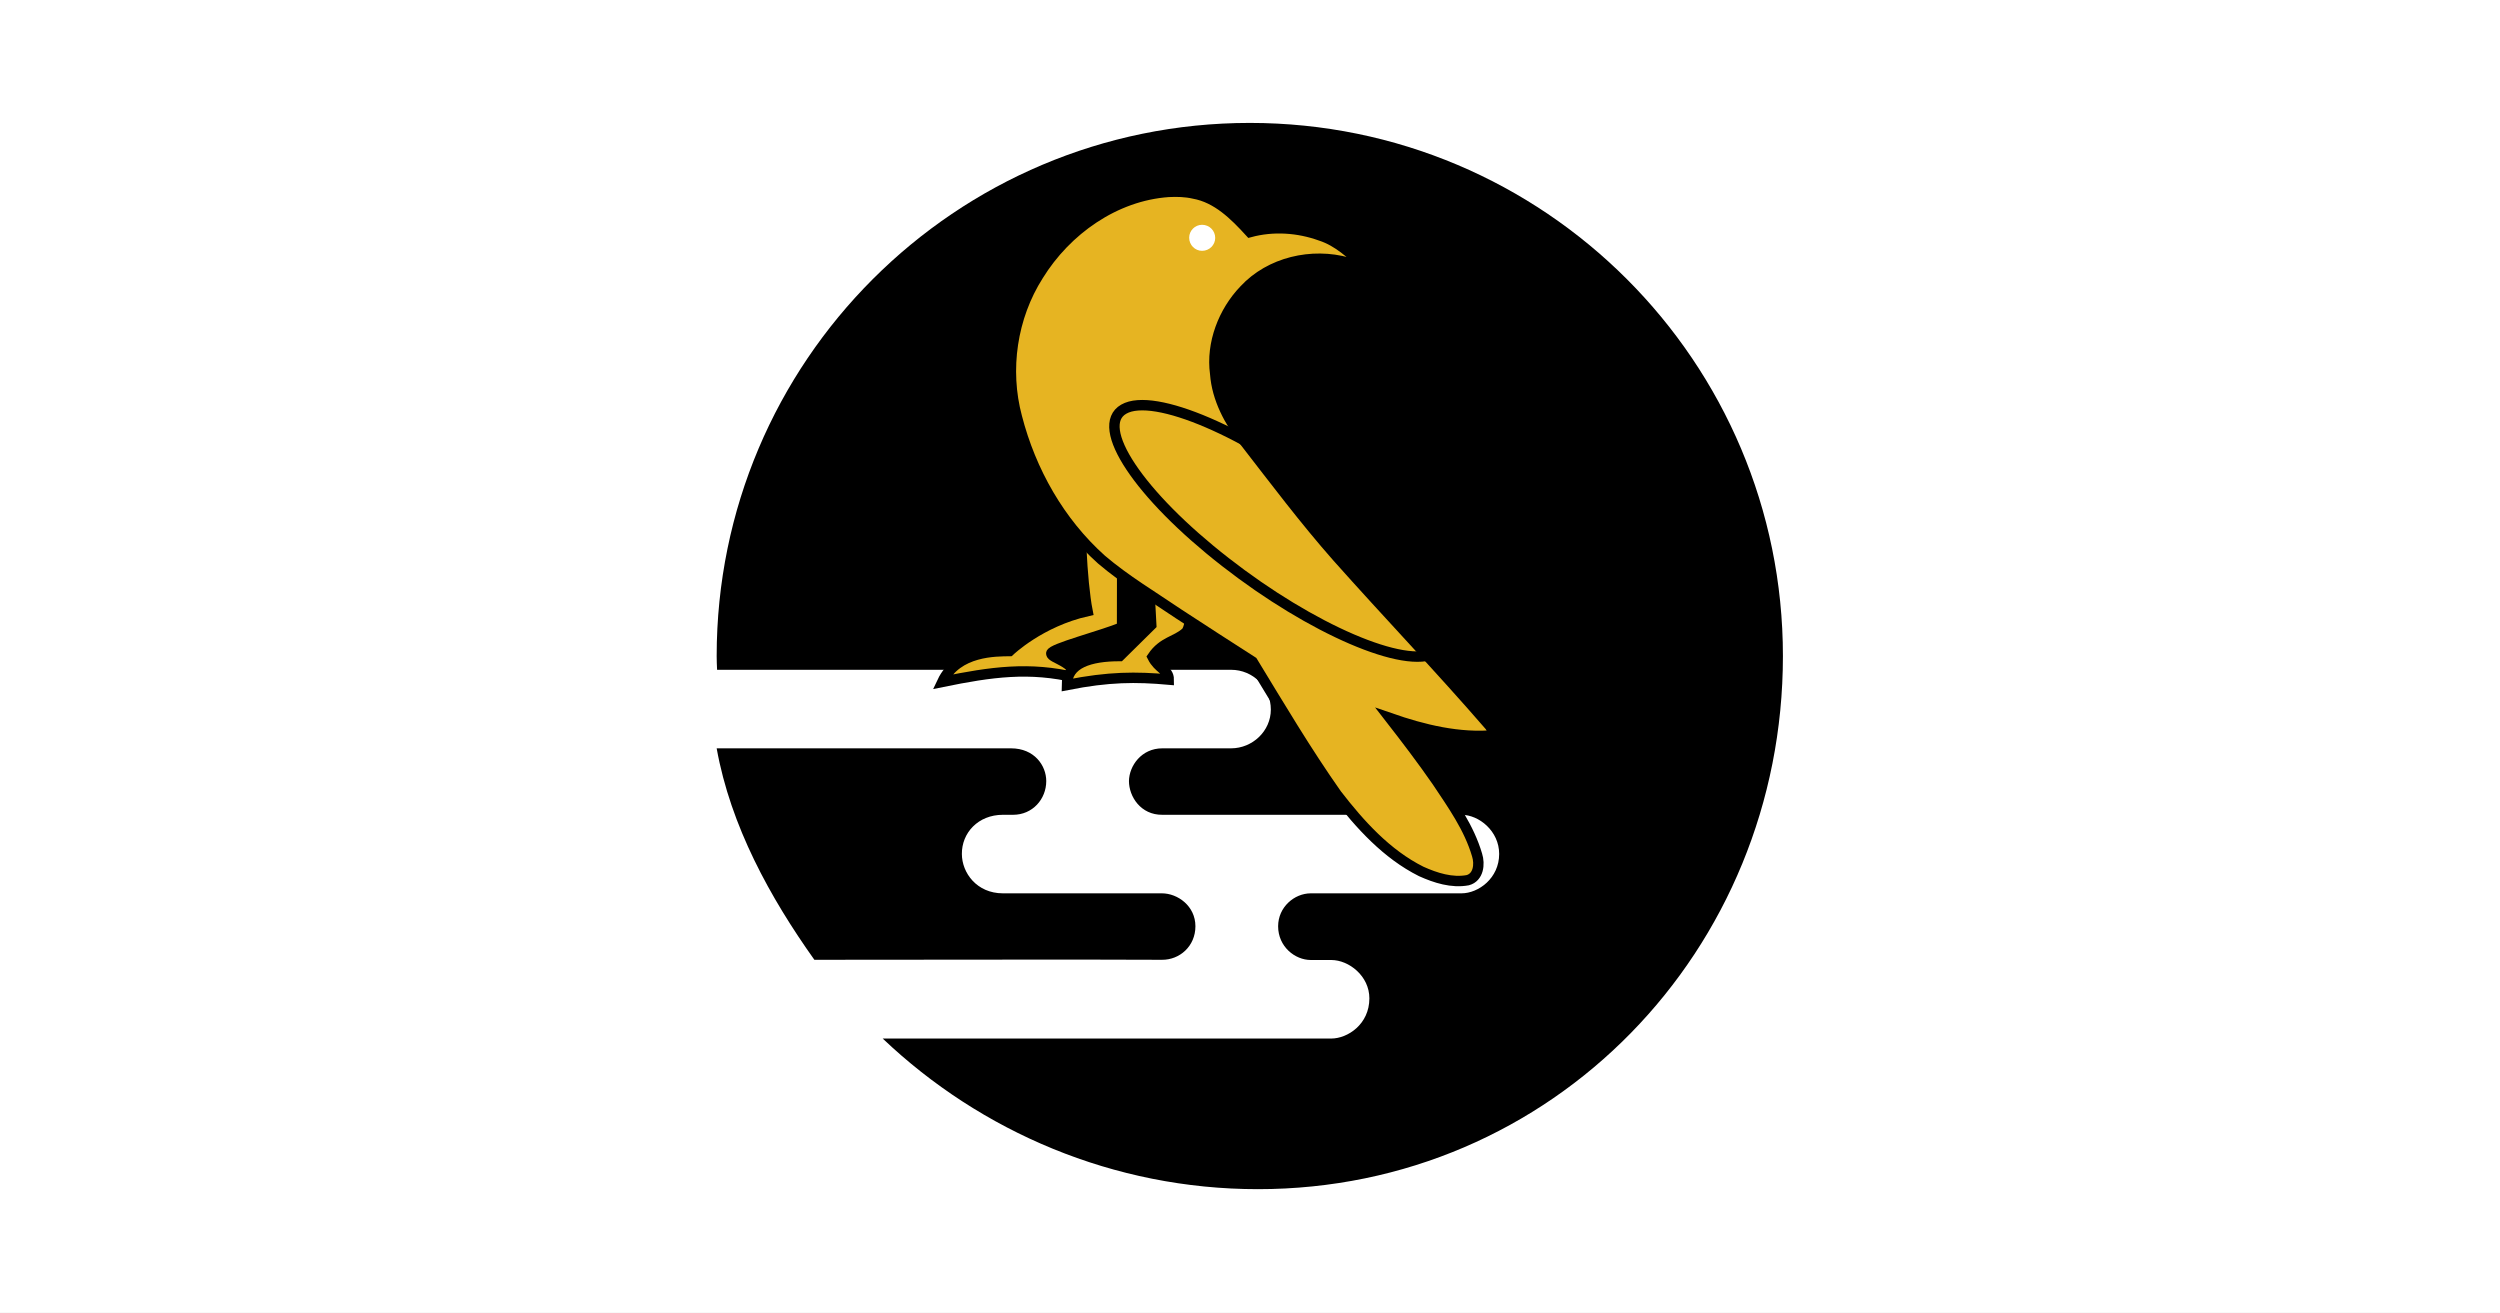
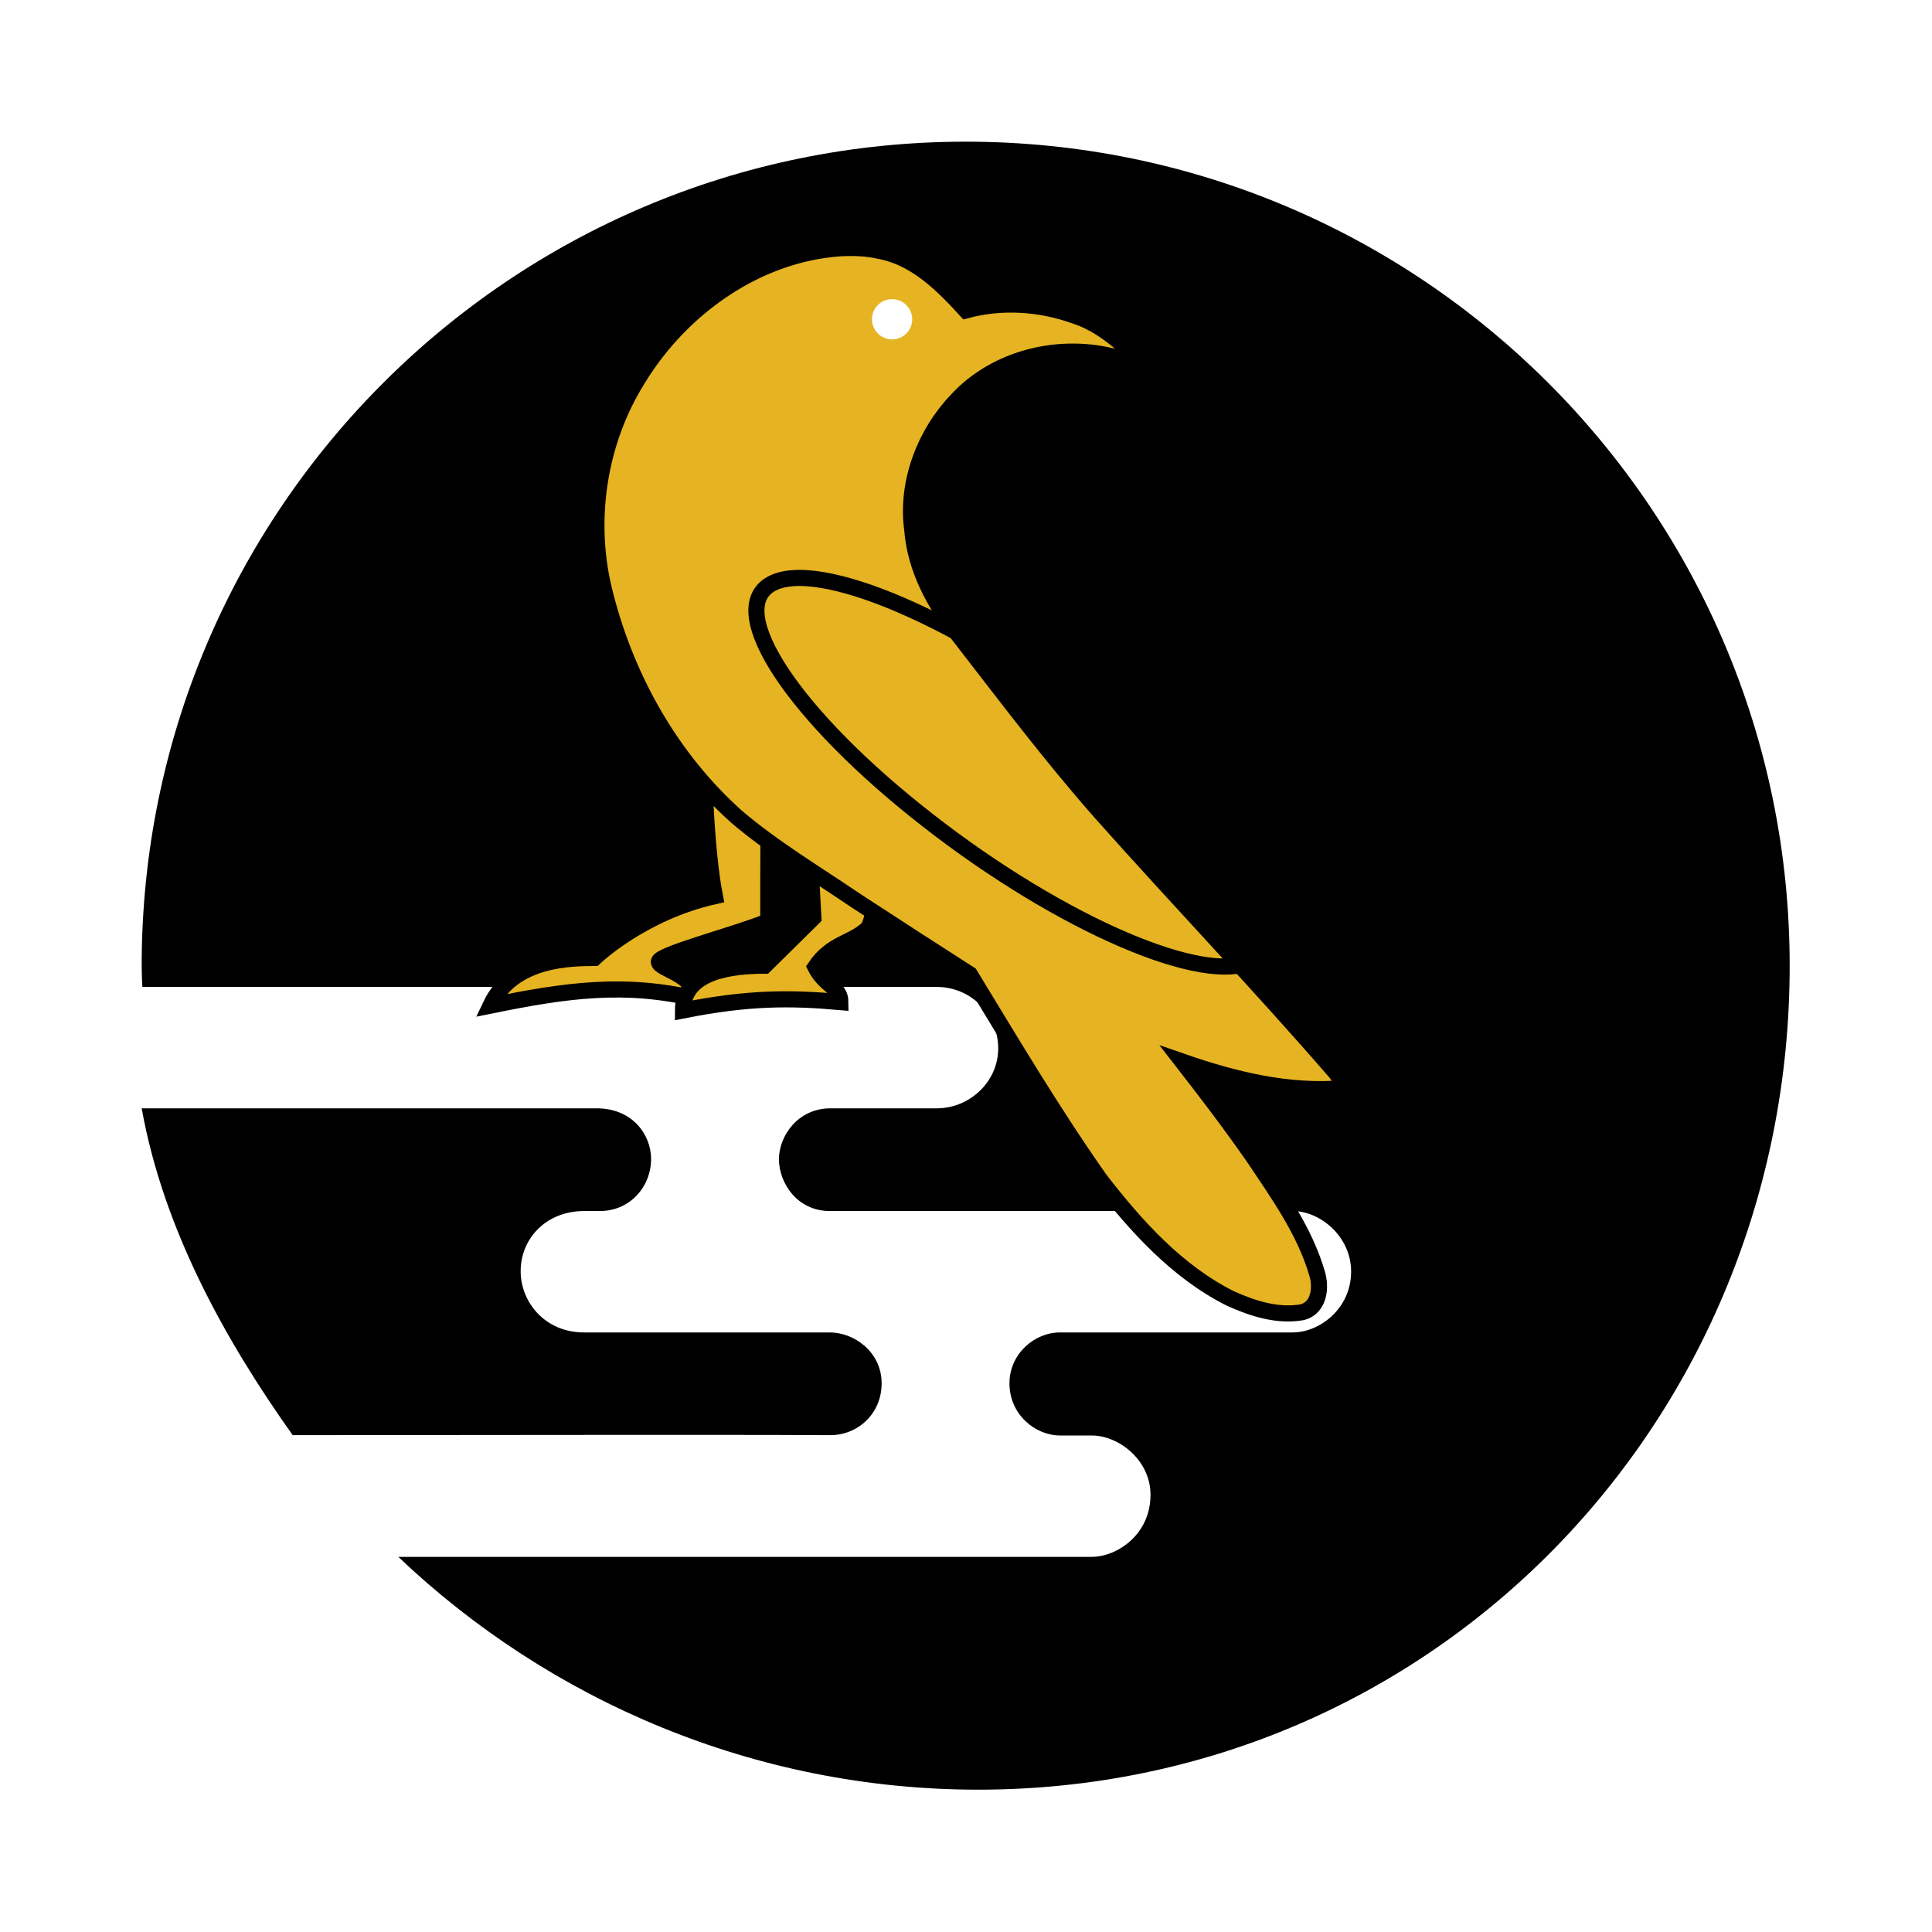
- <svg xmlns="http://www.w3.org/2000/svg" version="1.2" viewBox="0 0 1200 630" width="1200" height="630">
+ <svg xmlns="http://www.w3.org/2000/svg" version="1.2" viewBox="0 0 600 600" width="600" height="600">
  <style>.a{fill:#fff}.b{fill:#e6b422;stroke:#000;stroke-linecap:square;stroke-width:5}.c{fill:none;stroke:#000;stroke-width:5}</style>
-   <path fill-rule="evenodd" class="a" d="m1200 0v630h-1200v-630z" />
-   <path d="m423.7 498.5c47 44.7 110.8 72.3 180.1 72.3 141.3 0 252-114.5 252-255.9 0-141.3-114.5-255.9-255.9-255.9-141.3 0-255.9 114.6-255.9 255.9 0 2.2 0.1 4.4 0.2 6.6h246.7c10.6 0 19.1 8.5 19.1 19.1 0 10.3-8.8 18.6-19.1 18.6h-33c-10 0-15.9 8.4-16 15.7 0 7.5 5.7 16.3 16 16.2h143.6c8.4 0 18.1 7.8 18.1 18.8 0 11.6-9.9 18.9-18.1 18.9-8.3 0-63.6 0-72.3 0-8 0-15.7 6.7-15.7 15.8 0 9.8 8.1 16.2 15.7 16.2h9.8c8.5 0 18.3 7.7 18.3 18.4 0 12.5-10.5 19.3-18.3 19.3-6.8 0-138.9 0-215.3 0zm-32.8-37.8c53.9 0 131.8-0.2 166.8 0 8.5 0.1 16.1-6.5 16.1-16.1 0-9.7-8.5-15.8-16.1-15.8h-76.3c-12.5 0-19.7-9.8-19.7-18.9-0.1-10 7.7-18.8 19.7-18.8h4.9c9.3 0 15.9-7.5 15.9-16.2 0-7.4-5.7-15.7-16.9-15.7h-141.3c6.7 37.3 25.7 71.7 46.9 101.5z" />
-   <path class="b" d="m519.8 245.6c-2.1 0-0.6 33.5 2.2 47.7-22.8 5.1-37.4 19.2-37.4 19.2-6.3 0.1-25.2-0.3-32.3 14.8 23.6-4.8 41.8-7.4 64.3-2-1-7.8-11.9-9.3-12-11.6-0.1-2.3 24.4-8.6 34-12.6 0-15.3 0-32.2 0.3-47.6-6.3-3.5-11.9-7.1-18.3-10.6q-0.4 1.3-0.8 2.7z" />
-   <path class="b" d="m551.2 273.9l1.4 26.1-15.1 14.9c-14.4 0-25.4 3.5-25.4 13.9 20.2-4 33.1-4 48.9-2.6 0-4.7-4.9-5.1-7.8-10.9 5-7.4 11.3-7.4 16-11.7 3.3-3 2.9-21.4 2.9-29.4-7.9 0-13.4-0.3-20.9-0.3 0.2 1.8 0 0 0 0z" />
-   <path class="b" d="m560.9 92.1c-25.8 1.8-49.1 18.4-62.5 40.1-12.7 20-16.4 45.2-10.3 68 6.7 26 20.5 50.4 40.6 68.4 11.5 9.8 24.6 17.6 37.1 26.1q17.6 11.5 35.4 22.9c13.1 21.5 25.9 43.1 40.4 63.7 11.2 14.5 24 28.7 40.6 37 6.9 3.1 14.7 5.6 22.3 4.2 5.2-1.4 5.9-7.7 4.5-12.1-3.8-13-11.8-24.2-19.2-35.3-7.2-10.4-14.9-20.5-22.6-30.4 16.1 5.6 33.2 9.8 50.4 8.2 2.9 0.1-2-3.2-2.6-4.6-23.8-27.5-48.9-53.7-73.1-80.9-15.7-17.8-29.9-36.7-44.4-55.4-7.4-9.7-13.3-20.5-14.2-32.6-2-14.6 4-29.9 13.9-40.2 12.4-13.4 32.5-18 49.9-13.1q4 0.9 8.1 1.9c-6.4-6-12.9-12.2-21.3-14.9-10.8-3.9-22.8-4.7-33.9-1.7-7.4-8.1-15.8-16.5-27-18.5-3.9-0.9-8-1-12.1-0.8z" />
-   <path class="c" d="m689.2 313.3c-14.5 8.2-59.6-11.2-101-43.5-41.5-32.3-63.3-65.1-48.8-73.4 14.4-8.3 59.6 11.1 101 43.5 41.4 32.3 63.2 65.1 48.8 73.4z" />
-   <path fill-rule="evenodd" class="a" d="m577 120.4c-3.4 0-6.2-2.8-6.2-6.3 0-3.4 2.8-6.2 6.2-6.2 3.5 0 6.3 2.8 6.3 6.3 0 3.4-2.8 6.2-6.3 6.2z" />
+   <path fill-rule="evenodd" class="a" d="m900-15v630h-1200v-630z" />
+   <path d="m123.7 483.5c47 44.7 110.8 72.3 180.1 72.3 141.3 0 252-114.5 252-255.9 0-141.3-114.5-255.9-255.9-255.9-141.3 0-255.9 114.6-255.9 255.9 0 2.2 0.1 4.4 0.2 6.6h246.7c10.6 0 19.1 8.5 19.1 19.1 0 10.3-8.8 18.6-19.1 18.6h-33c-10 0-15.9 8.4-16 15.7 0 7.5 5.7 16.3 16 16.2h143.6c8.4 0 18.1 7.8 18.1 18.8 0 11.6-9.9 18.9-18.1 18.9-8.3 0-63.6 0-72.3 0-8 0-15.7 6.7-15.7 15.8 0 9.8 8.1 16.2 15.7 16.2h9.8c8.5 0 18.3 7.7 18.3 18.4 0 12.5-10.5 19.3-18.3 19.3-6.8 0-138.9 0-215.3 0zm-32.8-37.8c53.9 0 131.8-0.2 166.8 0 8.5 0.1 16.1-6.5 16.1-16.1 0-9.7-8.5-15.8-16.1-15.8h-76.3c-12.5 0-19.7-9.8-19.7-18.9-0.1-10 7.7-18.8 19.7-18.8h4.9c9.3 0 15.9-7.5 15.9-16.2 0-7.4-5.7-15.7-16.9-15.7h-141.3c6.7 37.3 25.7 71.7 46.9 101.5z" />
+   <path class="b" d="m219.8 230.6c-2.1 0-0.6 33.5 2.2 47.7-22.8 5.1-37.4 19.2-37.4 19.2-6.3 0.1-25.2-0.3-32.3 14.8 23.6-4.8 41.8-7.4 64.3-2-1-7.8-11.9-9.3-12-11.6-0.1-2.3 24.4-8.6 34-12.6 0-15.3 0-32.2 0.3-47.6-6.3-3.5-11.9-7.1-18.3-10.6q-0.4 1.3-0.8 2.7z" />
+   <path class="b" d="m251.2 258.9l1.4 26.1-15.1 14.9c-14.4 0-25.4 3.5-25.4 13.9 20.2-4 33.1-4 48.9-2.6 0-4.7-4.9-5.1-7.8-10.9 5-7.4 11.3-7.4 16-11.7 3.3-3 2.9-21.4 2.9-29.4-7.9 0-13.4-0.3-20.9-0.3 0.2 1.8 0 0 0 0z" />
+   <path class="b" d="m260.9 77.1c-25.8 1.8-49.1 18.4-62.5 40.1-12.7 20-16.4 45.2-10.3 68 6.7 26 20.5 50.4 40.6 68.4 11.5 9.8 24.6 17.6 37.1 26.1q17.6 11.5 35.4 22.9c13.1 21.5 25.9 43.1 40.4 63.7 11.2 14.5 24 28.7 40.6 37 6.9 3.1 14.7 5.6 22.3 4.2 5.2-1.4 5.9-7.7 4.5-12.1-3.8-13-11.8-24.2-19.2-35.3-7.2-10.4-14.9-20.5-22.6-30.4 16.1 5.6 33.2 9.8 50.4 8.2 2.9 0.1-2-3.2-2.6-4.6-23.8-27.5-48.9-53.7-73.1-80.9-15.7-17.8-29.9-36.7-44.4-55.4-7.4-9.7-13.3-20.5-14.2-32.6-2-14.6 4-29.9 13.9-40.2 12.4-13.4 32.5-18 49.9-13.1q4 0.9 8.1 1.9c-6.4-6-12.9-12.2-21.3-14.9-10.8-3.9-22.8-4.7-33.9-1.7-7.4-8.1-15.8-16.5-27-18.5-3.9-0.9-8-1-12.1-0.8z" />
+   <path class="c" d="m389.2 298.3c-14.5 8.2-59.6-11.2-101-43.5-41.5-32.3-63.3-65.1-48.8-73.4 14.4-8.3 59.6 11.1 101 43.5 41.4 32.3 63.2 65.1 48.8 73.4z" />
+   <path fill-rule="evenodd" class="a" d="m277 105.4c-3.4 0-6.2-2.8-6.2-6.3 0-3.4 2.8-6.2 6.2-6.2 3.5 0 6.3 2.8 6.3 6.3 0 3.4-2.8 6.2-6.3 6.2z" />
</svg>
